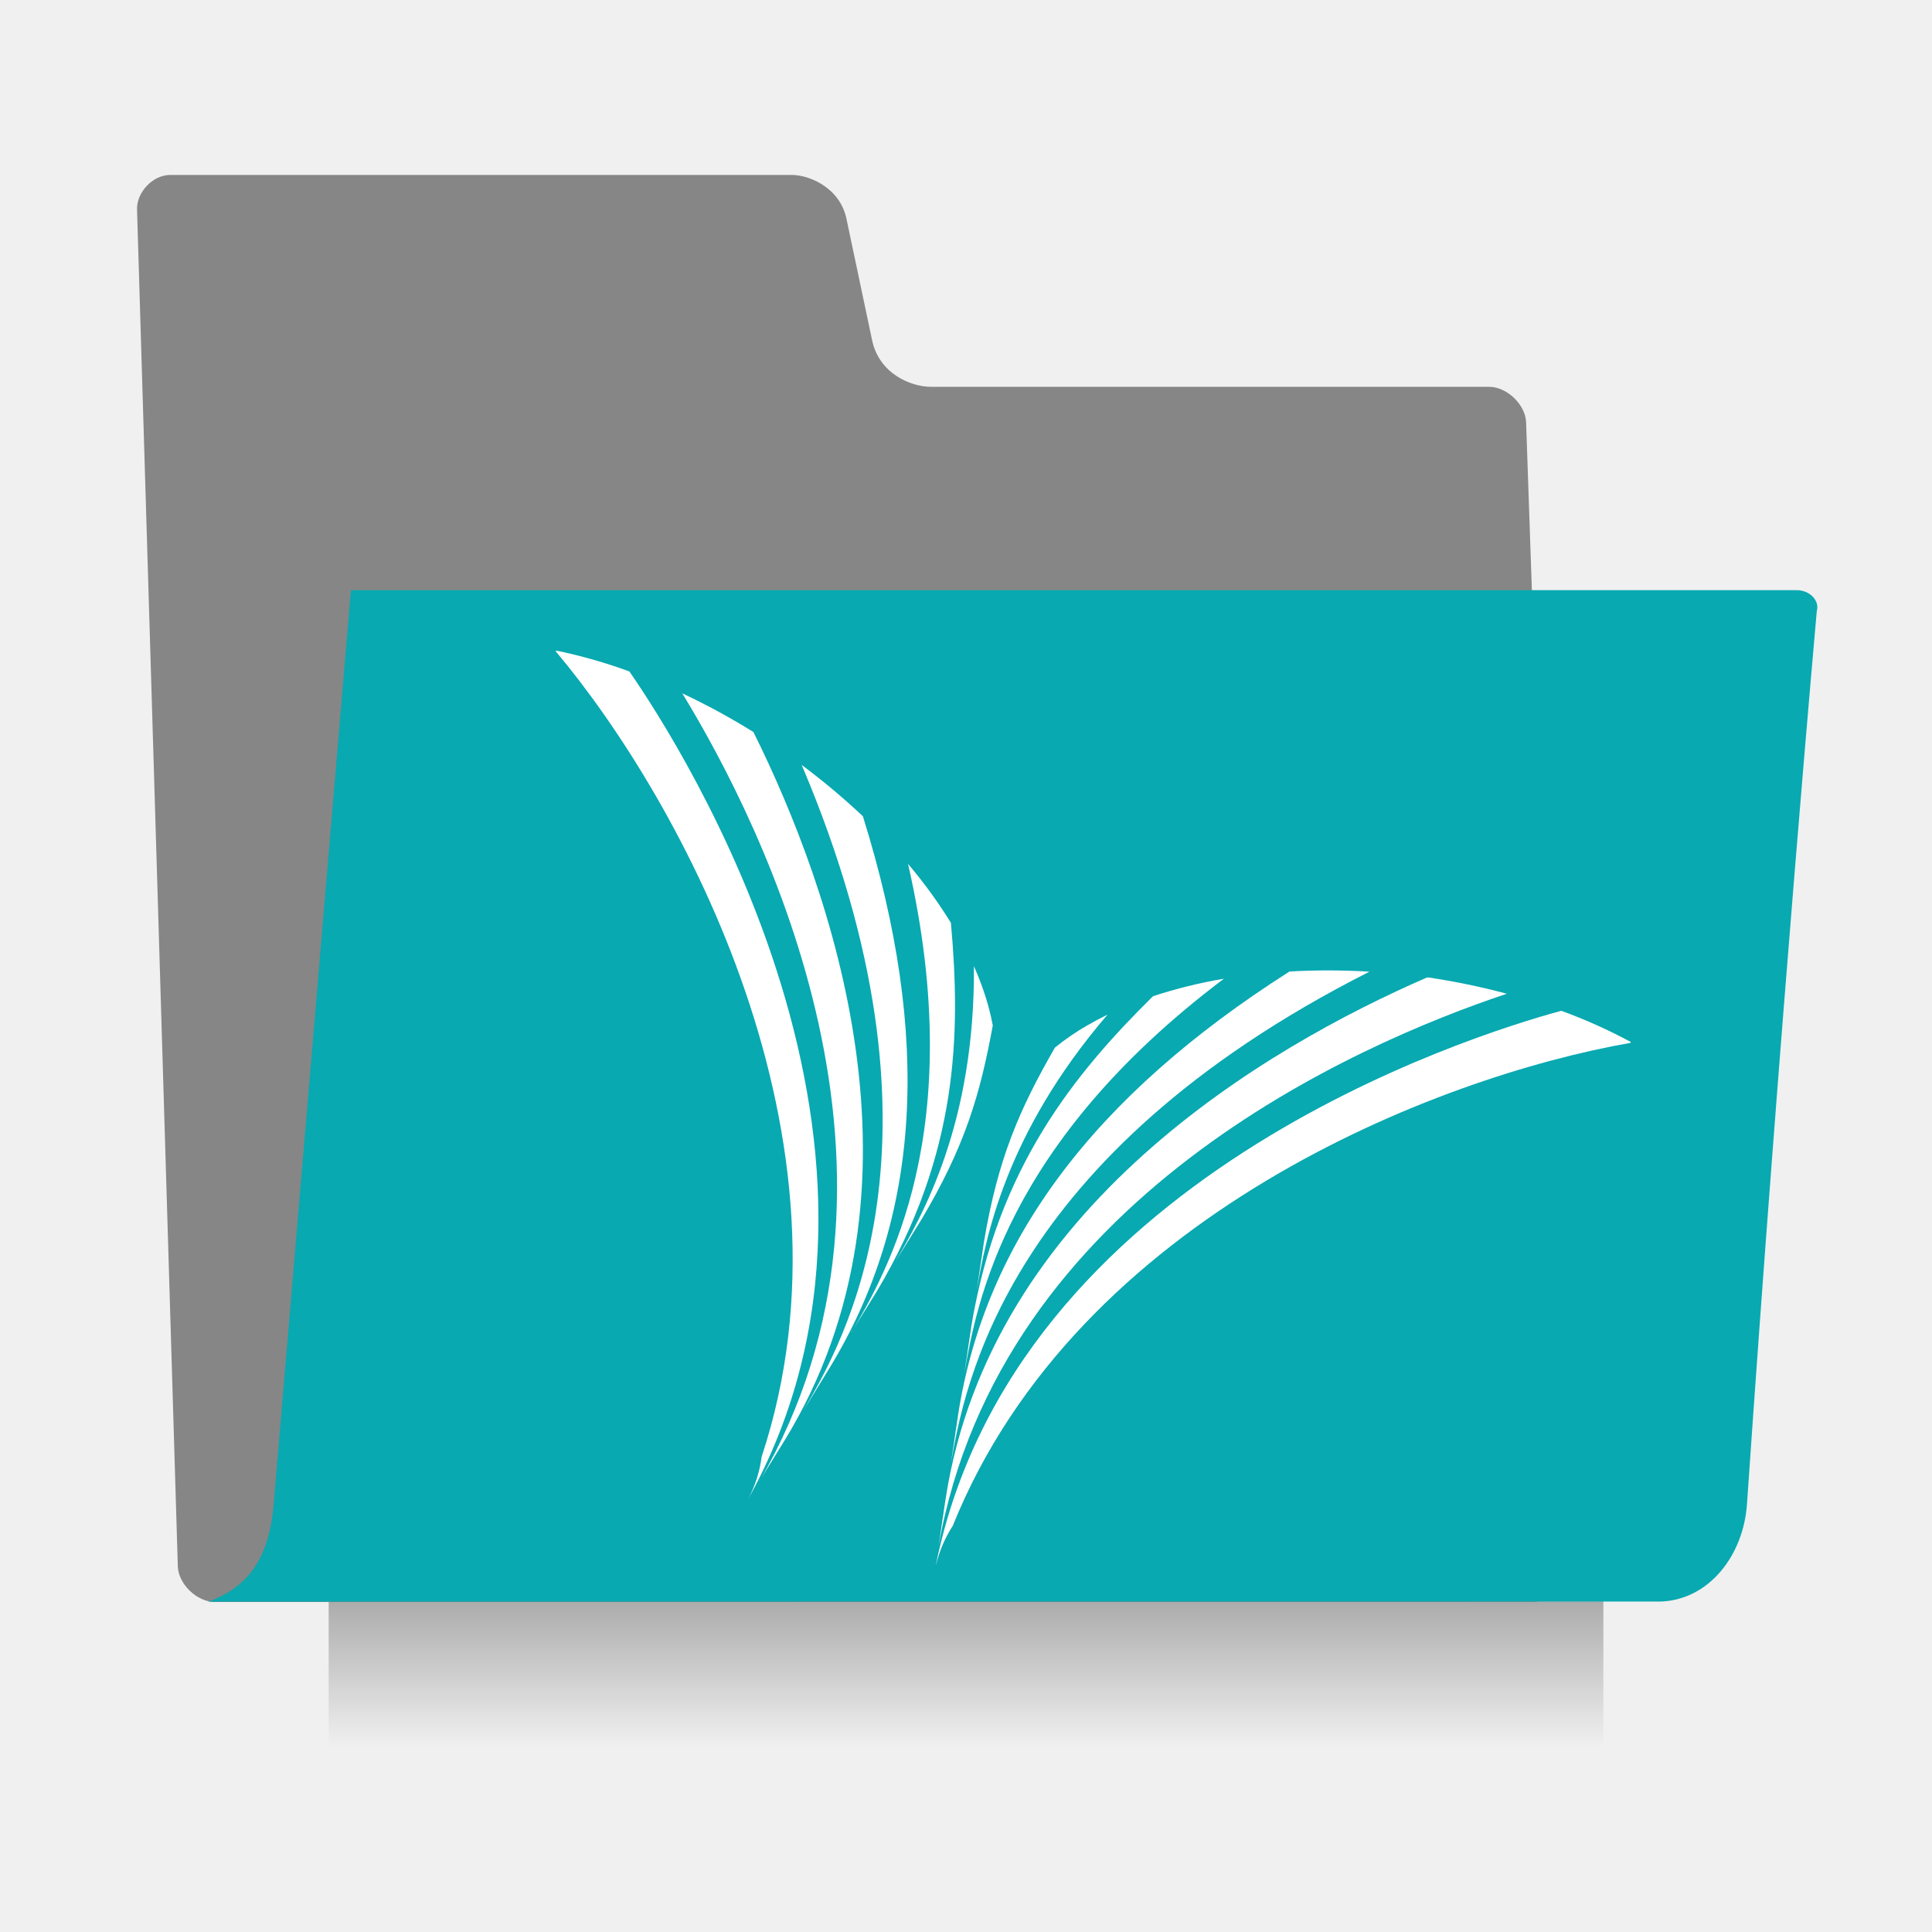
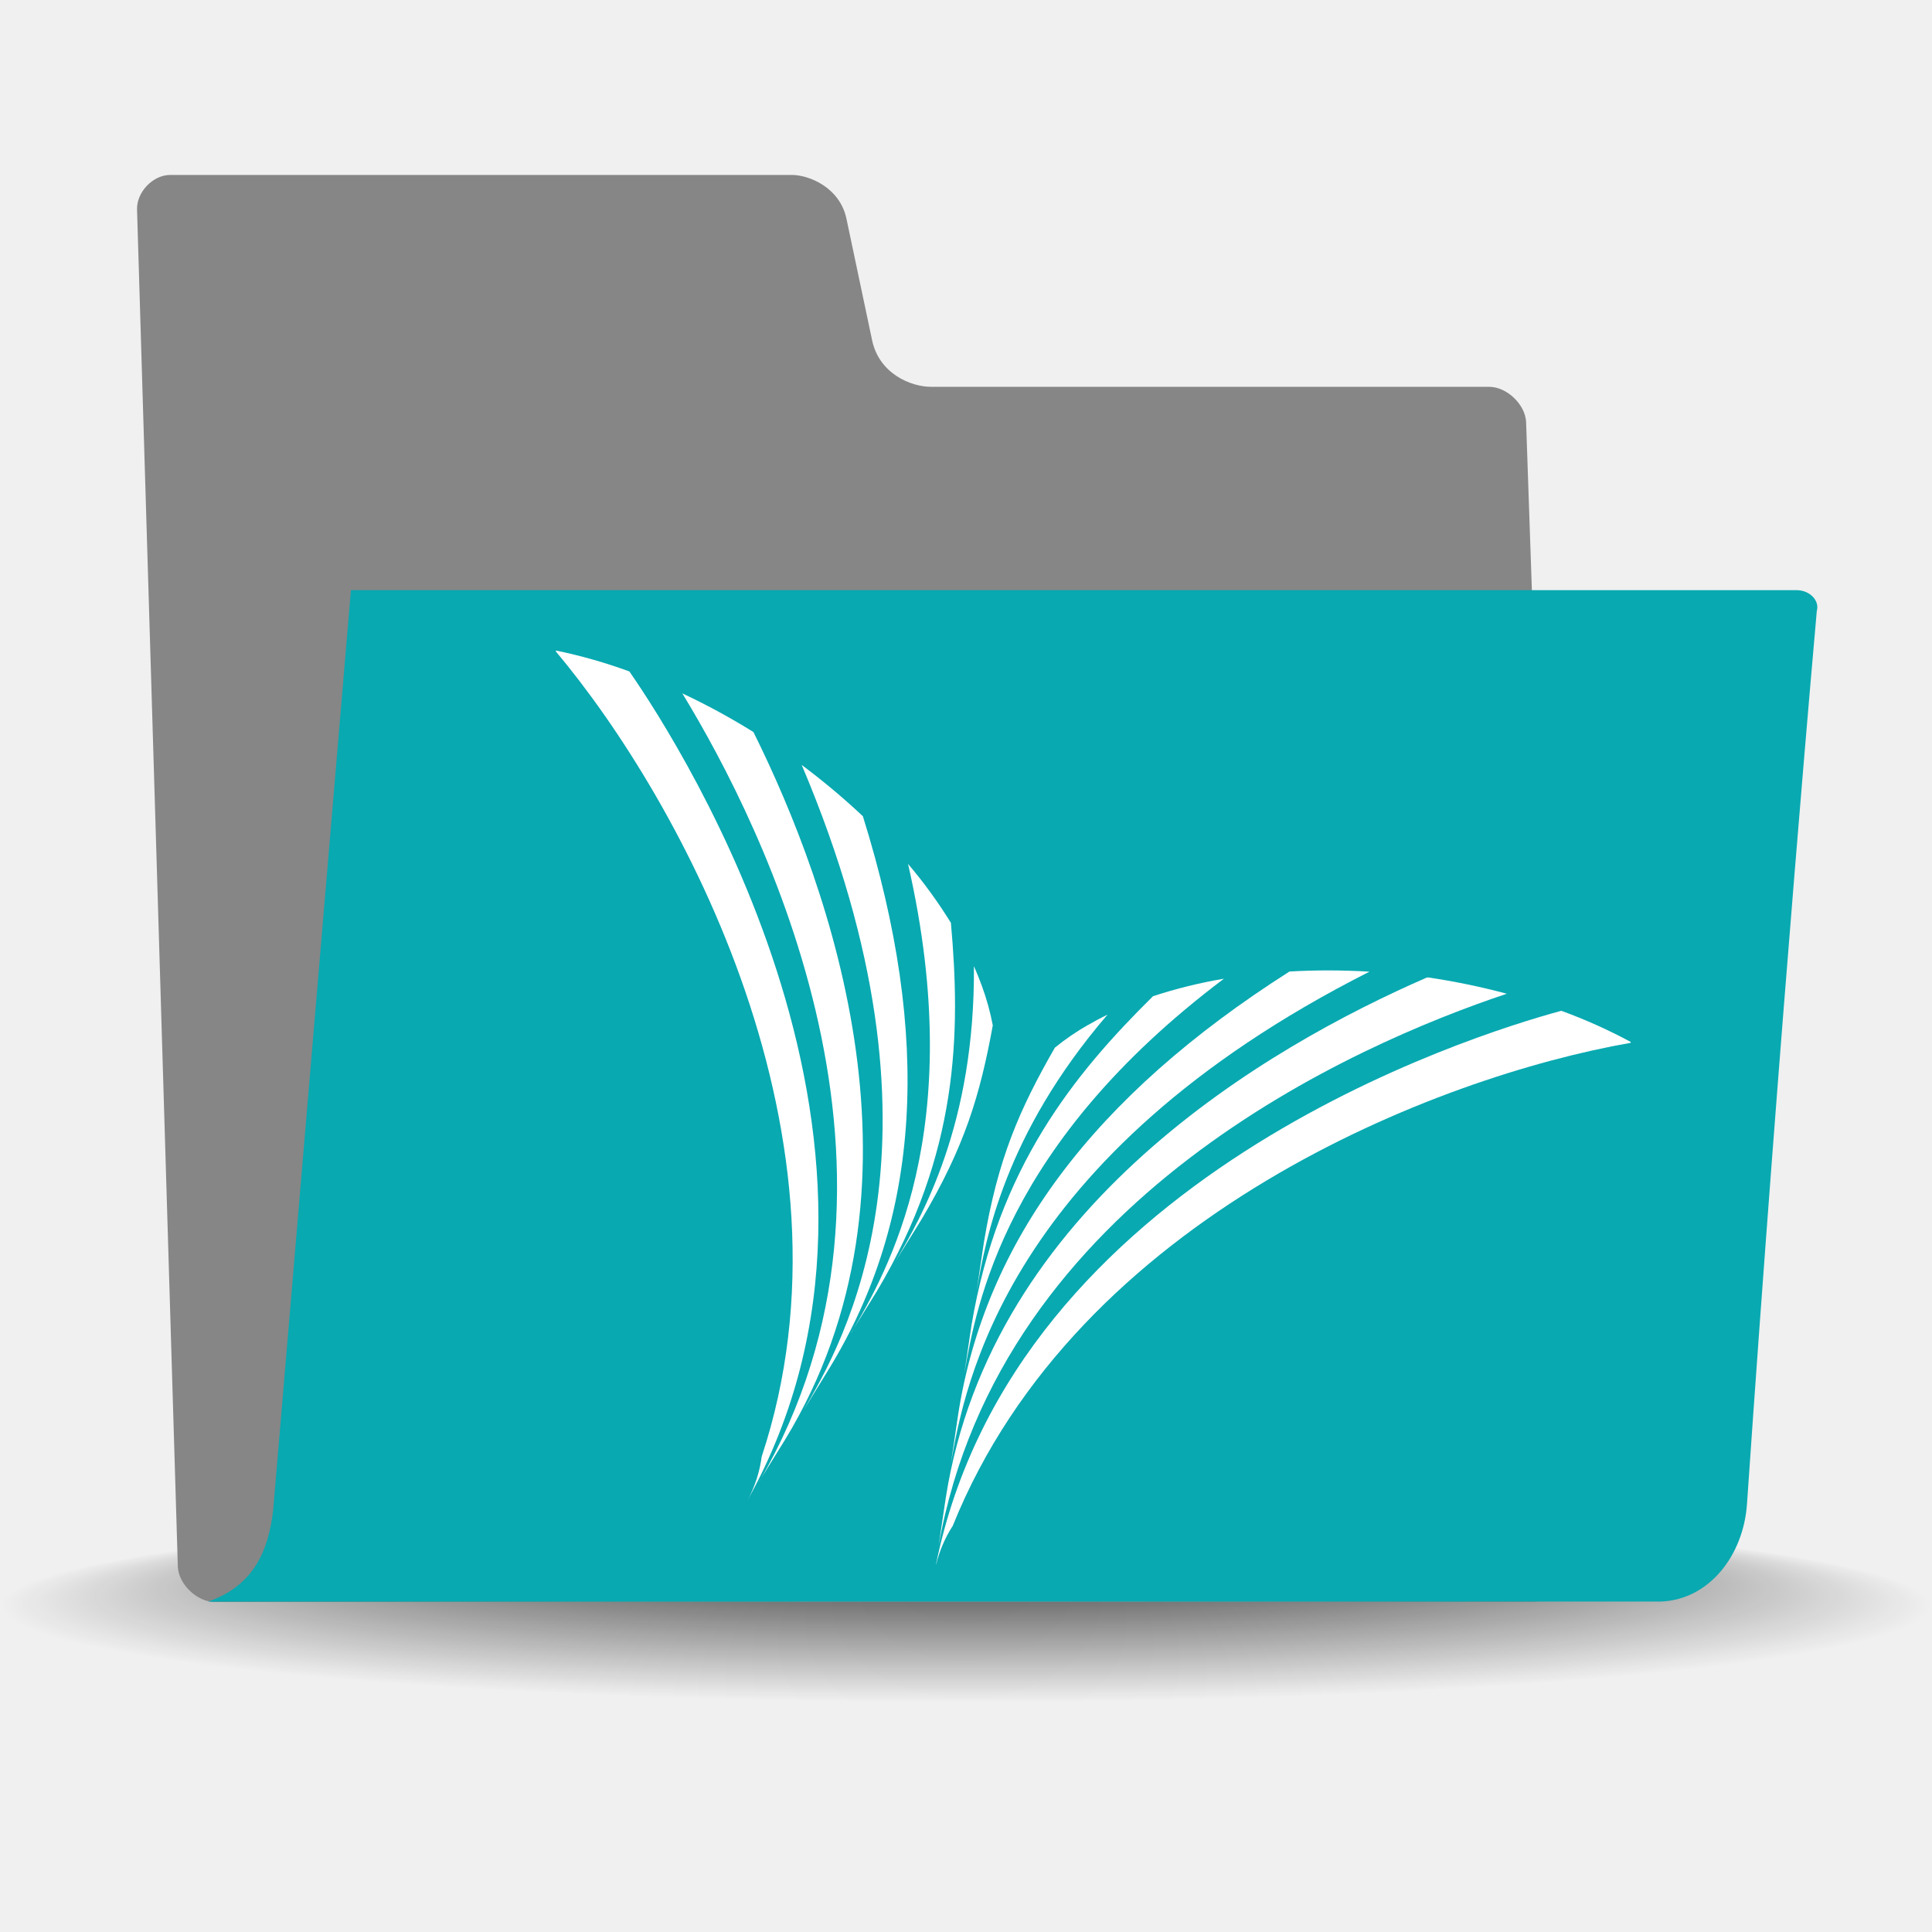
- <svg xmlns="http://www.w3.org/2000/svg" xmlns:xlink="http://www.w3.org/1999/xlink" id="Ebene_1" data-name="Ebene 1" viewBox="0 0 512 512">
+ <svg xmlns="http://www.w3.org/2000/svg" id="Ebene_1" data-name="Ebene 1" width="512" height="512" viewBox="0 0 512 512">
  <defs>
-     <style>.cls-1{fill:none;}.cls-2,.cls-3,.cls-4{opacity:0.4;isolation:isolate;}.cls-2{fill:url(#Unbenannter_Verlauf_2);}.cls-3{fill:url(#Unbenannter_Verlauf_3);}.cls-4{fill:url(#Unbenannter_Verlauf_3-2);}.cls-5{fill:#868686;}.cls-6{fill:#08a9b1;}.cls-7{fill:#fff;}.cls-8{clip-path:url(#clip-path);}.cls-9{clip-path:url(#clip-path-2);}.cls-10{clip-path:url(#clip-path-3);}.cls-11{clip-path:url(#clip-path-4);}.cls-12{clip-path:url(#clip-path-5);}</style>
-     <linearGradient id="Unbenannter_Verlauf_2" x1="57346.28" y1="209.71" x2="57346.28" y2="-2497.15" gradientTransform="matrix(0.06, 0, 0, -0.04, -3343.47, 363)" gradientUnits="userSpaceOnUse">
-       <stop offset="0" stop-opacity="0" />
-       <stop offset="0.5" />
-       <stop offset="1" stop-opacity="0" />
-     </linearGradient>
-     <radialGradient id="Unbenannter_Verlauf_3" cx="60071.06" cy="-1127.8" r="1305.66" gradientTransform="matrix(0.06, 0, 0, -0.04, -3343.46, 363)" gradientUnits="userSpaceOnUse">
+     <style>.cls-1{fill:none;}.cls-2{fill:url(#Unbenannter_Verlauf_19);}.cls-3{fill:#868686;}.cls-4{fill:#08a9b1;}.cls-5{fill:#fff;}.cls-6{clip-path:url(#clip-path);}.cls-7{clip-path:url(#clip-path-2);}.cls-8{clip-path:url(#clip-path-3);}.cls-9{clip-path:url(#clip-path-4);}.cls-10{clip-path:url(#clip-path-5);}</style>
+     <radialGradient id="Unbenannter_Verlauf_19" cx="256" cy="425.57" fy="169.75" r="255.83" gradientTransform="translate(0 383.01) scale(1 0.1)" gradientUnits="userSpaceOnUse">
      <stop offset="0" />
      <stop offset="1" stop-opacity="0" />
    </radialGradient>
-     <radialGradient id="Unbenannter_Verlauf_3-2" cx="-61034.64" cy="-1127.8" r="1305.66" gradientTransform="translate(-3746.02 363) rotate(180) scale(0.06 0.04)" xlink:href="#Unbenannter_Verlauf_3" />
    <clipPath id="clip-path">
      <path class="cls-1" d="M248.08,414.65h0a33.1,33.1,0,0,1,4.41-10.29c33.05-82.09,128.48-119.07,179.66-128l0-.24a139.39,139.39,0,0,0-18.39-8.25c-24.06,6.53-144.86,44.21-165.72,146.76" />
    </clipPath>
    <clipPath id="clip-path-2">
      <path class="cls-1" d="M250.63,397c-.64,4.26-1.28,8.54-1.91,12.79,16.22-92.18,110.72-133.13,150.6-146.44A185.26,185.26,0,0,0,378.26,259C335.75,277.49,262.63,319.92,250.63,397" />
    </clipPath>
    <clipPath id="clip-path-3">
      <path class="cls-1" d="M341.73,257.46C289.77,290.53,261,329,253.9,375L252,387.8c3.54-20.14,14.33-81.42,110.92-130.3q-5.54-.33-11-.33-5.13,0-10.17.29" />
    </clipPath>
    <clipPath id="clip-path-4">
      <path class="cls-1" d="M305.57,264c-20.85,20.58-41.1,45.4-48.11,87.18-.63,4.27-1.28,8.52-1.91,12.81,3.2-18.23,10.72-60.89,68.8-104.62A129.53,129.53,0,0,0,305.57,264" />
    </clipPath>
    <clipPath id="clip-path-5">
      <path class="cls-1" d="M288.39,271.59a65.13,65.13,0,0,0-8.84,6.05c-9.32,16.26-15.09,29.29-18.8,51.54L258.83,342c2.35-13.35,7.24-41.15,34.68-73.12-1.77.86-3.47,1.77-5.12,2.73" />
    </clipPath>
  </defs>
+   <ellipse class="cls-2" cx="256" cy="423.49" rx="256" ry="43.75" />
  <g id="layer1">
-     <g id="g6707">
-       <rect id="rect6709" class="cls-2" x="87.1" y="354.38" width="337.81" height="111.26" />
-       <path id="path6711" class="cls-3" d="M424.9,354.38V465.63c36,.21,87.1-24.92,87.1-55.63S471.8,354.38,424.9,354.38Z" />
-       <path id="path6713" class="cls-4" d="M87.1,354.38V465.63C51.07,465.84,0,440.71,0,410S40.2,354.38,87.1,354.38Z" />
-     </g>
-     <path id="path216" class="cls-5" d="M47.13,415.26c.25,4.64,5.13,9.28,9.77,9.28H406.07c4.64,0,9-4.64,8.79-9.28L404.43,111.79c-.25-4.64-5.13-9.28-9.77-9.28H246.74c-5.4,0-13.76-3.51-15.62-12.33l-6.81-32.25c-1.74-8.2-9.84-11.57-14.48-11.57H45.11c-4.64,0-9,4.64-8.79,9.28Z" />
-     <path id="path233" class="cls-6" d="M440.16,424.43c12.75-.49,21.88-12.21,22.81-25.86,8.83-128.73,18.5-236.65,18.5-236.65.8-2.76-1.87-5.52-5.35-5.52H93L72.4,400.13c-1.28,10.94-5.2,20.11-17.28,24.33Z" />
+     <path id="path216" class="cls-3" d="M47.13,415.26c.25,4.64,5.13,9.28,9.77,9.28H406.07c4.64,0,9-4.64,8.79-9.28L404.43,111.79c-.25-4.64-5.13-9.28-9.77-9.28H246.74c-5.4,0-13.76-3.51-15.62-12.33l-6.81-32.25c-1.74-8.2-9.84-11.57-14.48-11.57H45.11c-4.64,0-9,4.64-8.79,9.28Z" />
+     <path id="path233" class="cls-4" d="M440.16,424.43c12.75-.49,21.88-12.21,22.81-25.86,8.83-128.73,18.5-236.65,18.5-236.65.8-2.76-1.87-5.52-5.35-5.52H93L72.4,400.13c-1.28,10.94-5.2,20.11-17.28,24.33Z" />
  </g>
-   <path class="cls-7" d="M147.4,172.4l-.13.2C180.63,212.32,229.65,302,201.86,386a33.37,33.37,0,0,1-3.74,11.56c51.24-92-17.11-199.1-31.33-219.62a137.56,137.56,0,0,0-19.39-5.53" />
-   <path class="cls-7" d="M201.25,392.57c47.19-80.89,1.42-173-20.43-208.82A182.58,182.58,0,0,1,199.67,194c20.57,41.43,49,120.9,8.39,187.51l-6.81,11" />
-   <path class="cls-7" d="M213,373.65c10.31-17.66,41.69-71.42-.54-170.93a185.21,185.21,0,0,1,16.21,13.59C247,275,244.06,322.89,219.77,362.64Z" />
-   <path class="cls-7" d="M225.64,353.15c9.33-16,31.17-53.42,15-124.21A128,128,0,0,1,252,244.56c2.62,29.14,2.07,61.14-19.59,97.58-2.26,3.68-4.54,7.35-6.81,11" />
-   <path class="cls-7" d="M237.35,334.24c6.83-11.72,21.06-36.11,20.75-78.19q1.2,2.7,2.16,5.38a65.34,65.34,0,0,1,2.84,10.31c-3.37,18.43-7.4,32.09-18.94,51.5Z" />
+   <path class="cls-5" d="M147.4,172.4l-.13.2C180.63,212.32,229.65,302,201.86,386a33.37,33.37,0,0,1-3.74,11.56c51.24-92-17.11-199.1-31.33-219.62a137.56,137.56,0,0,0-19.39-5.53" />
+   <path class="cls-5" d="M201.25,392.57c47.19-80.89,1.42-173-20.43-208.82A182.58,182.58,0,0,1,199.67,194c20.57,41.43,49,120.9,8.39,187.51l-6.81,11" />
+   <path class="cls-5" d="M213,373.65c10.31-17.66,41.69-71.42-.54-170.93a185.21,185.21,0,0,1,16.21,13.59C247,275,244.06,322.89,219.77,362.64Z" />
+   <path class="cls-5" d="M225.64,353.15c9.33-16,31.17-53.42,15-124.21A128,128,0,0,1,252,244.56c2.62,29.14,2.07,61.14-19.59,97.58-2.26,3.68-4.54,7.35-6.81,11" />
+   <path class="cls-5" d="M237.35,334.24c6.83-11.72,21.06-36.11,20.75-78.19q1.2,2.7,2.16,5.38a65.34,65.34,0,0,1,2.84,10.31c-3.37,18.43-7.4,32.09-18.94,51.5Z" />
+   <g class="cls-6">
+     <rect class="cls-5" x="248.08" y="267.89" width="184.11" height="146.76" />
+   </g>
+   <g class="cls-7">
+     <rect class="cls-5" x="248.72" y="259.04" width="150.6" height="150.72" />
+   </g>
  <g class="cls-8">
-     <rect class="cls-7" x="248.08" y="267.89" width="184.11" height="146.76" />
+     <rect class="cls-5" x="251.99" y="257.17" width="110.92" height="130.63" />
  </g>
  <g class="cls-9">
-     <rect class="cls-7" x="248.72" y="259.04" width="150.6" height="150.72" />
+     <rect class="cls-5" x="255.55" y="259.35" width="68.8" height="104.61" />
  </g>
  <g class="cls-10">
-     <rect class="cls-7" x="251.99" y="257.17" width="110.92" height="130.63" />
-   </g>
-   <g class="cls-11">
-     <rect class="cls-7" x="255.55" y="259.35" width="68.8" height="104.61" />
-   </g>
-   <g class="cls-12">
-     <rect class="cls-7" x="258.83" y="268.86" width="34.68" height="73.12" />
+     <rect class="cls-5" x="258.83" y="268.86" width="34.68" height="73.12" />
  </g>
</svg>
